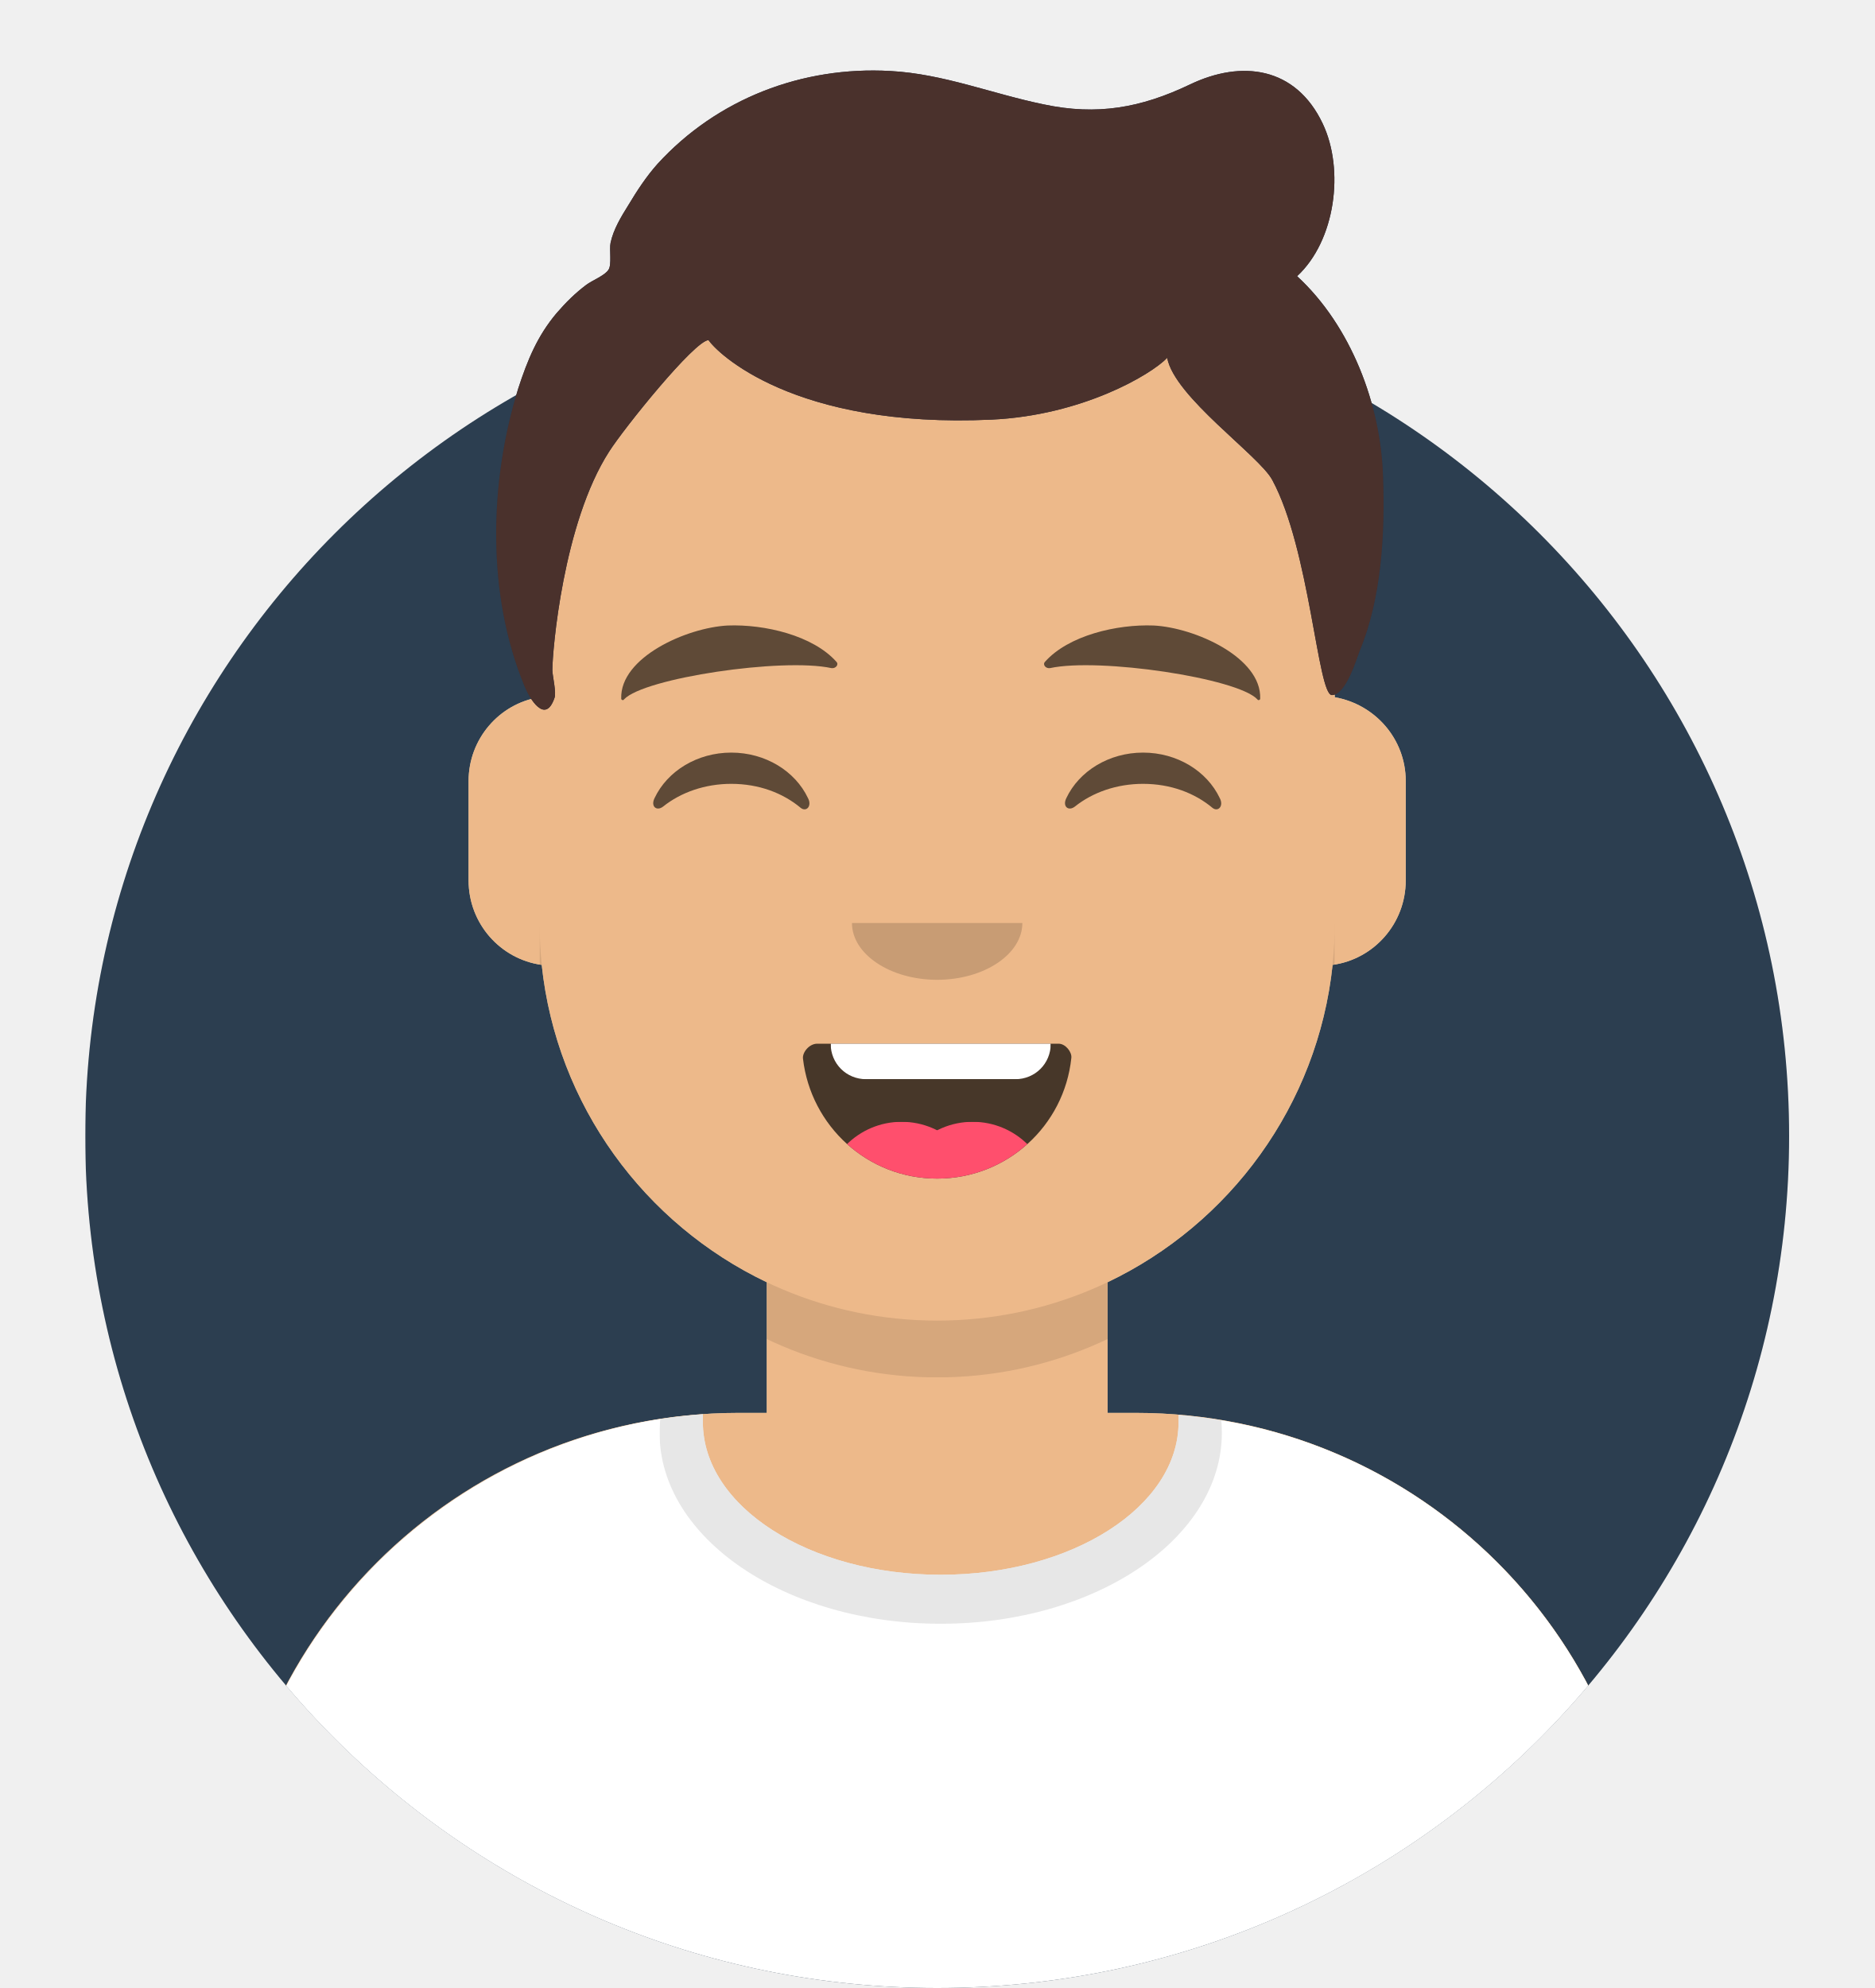
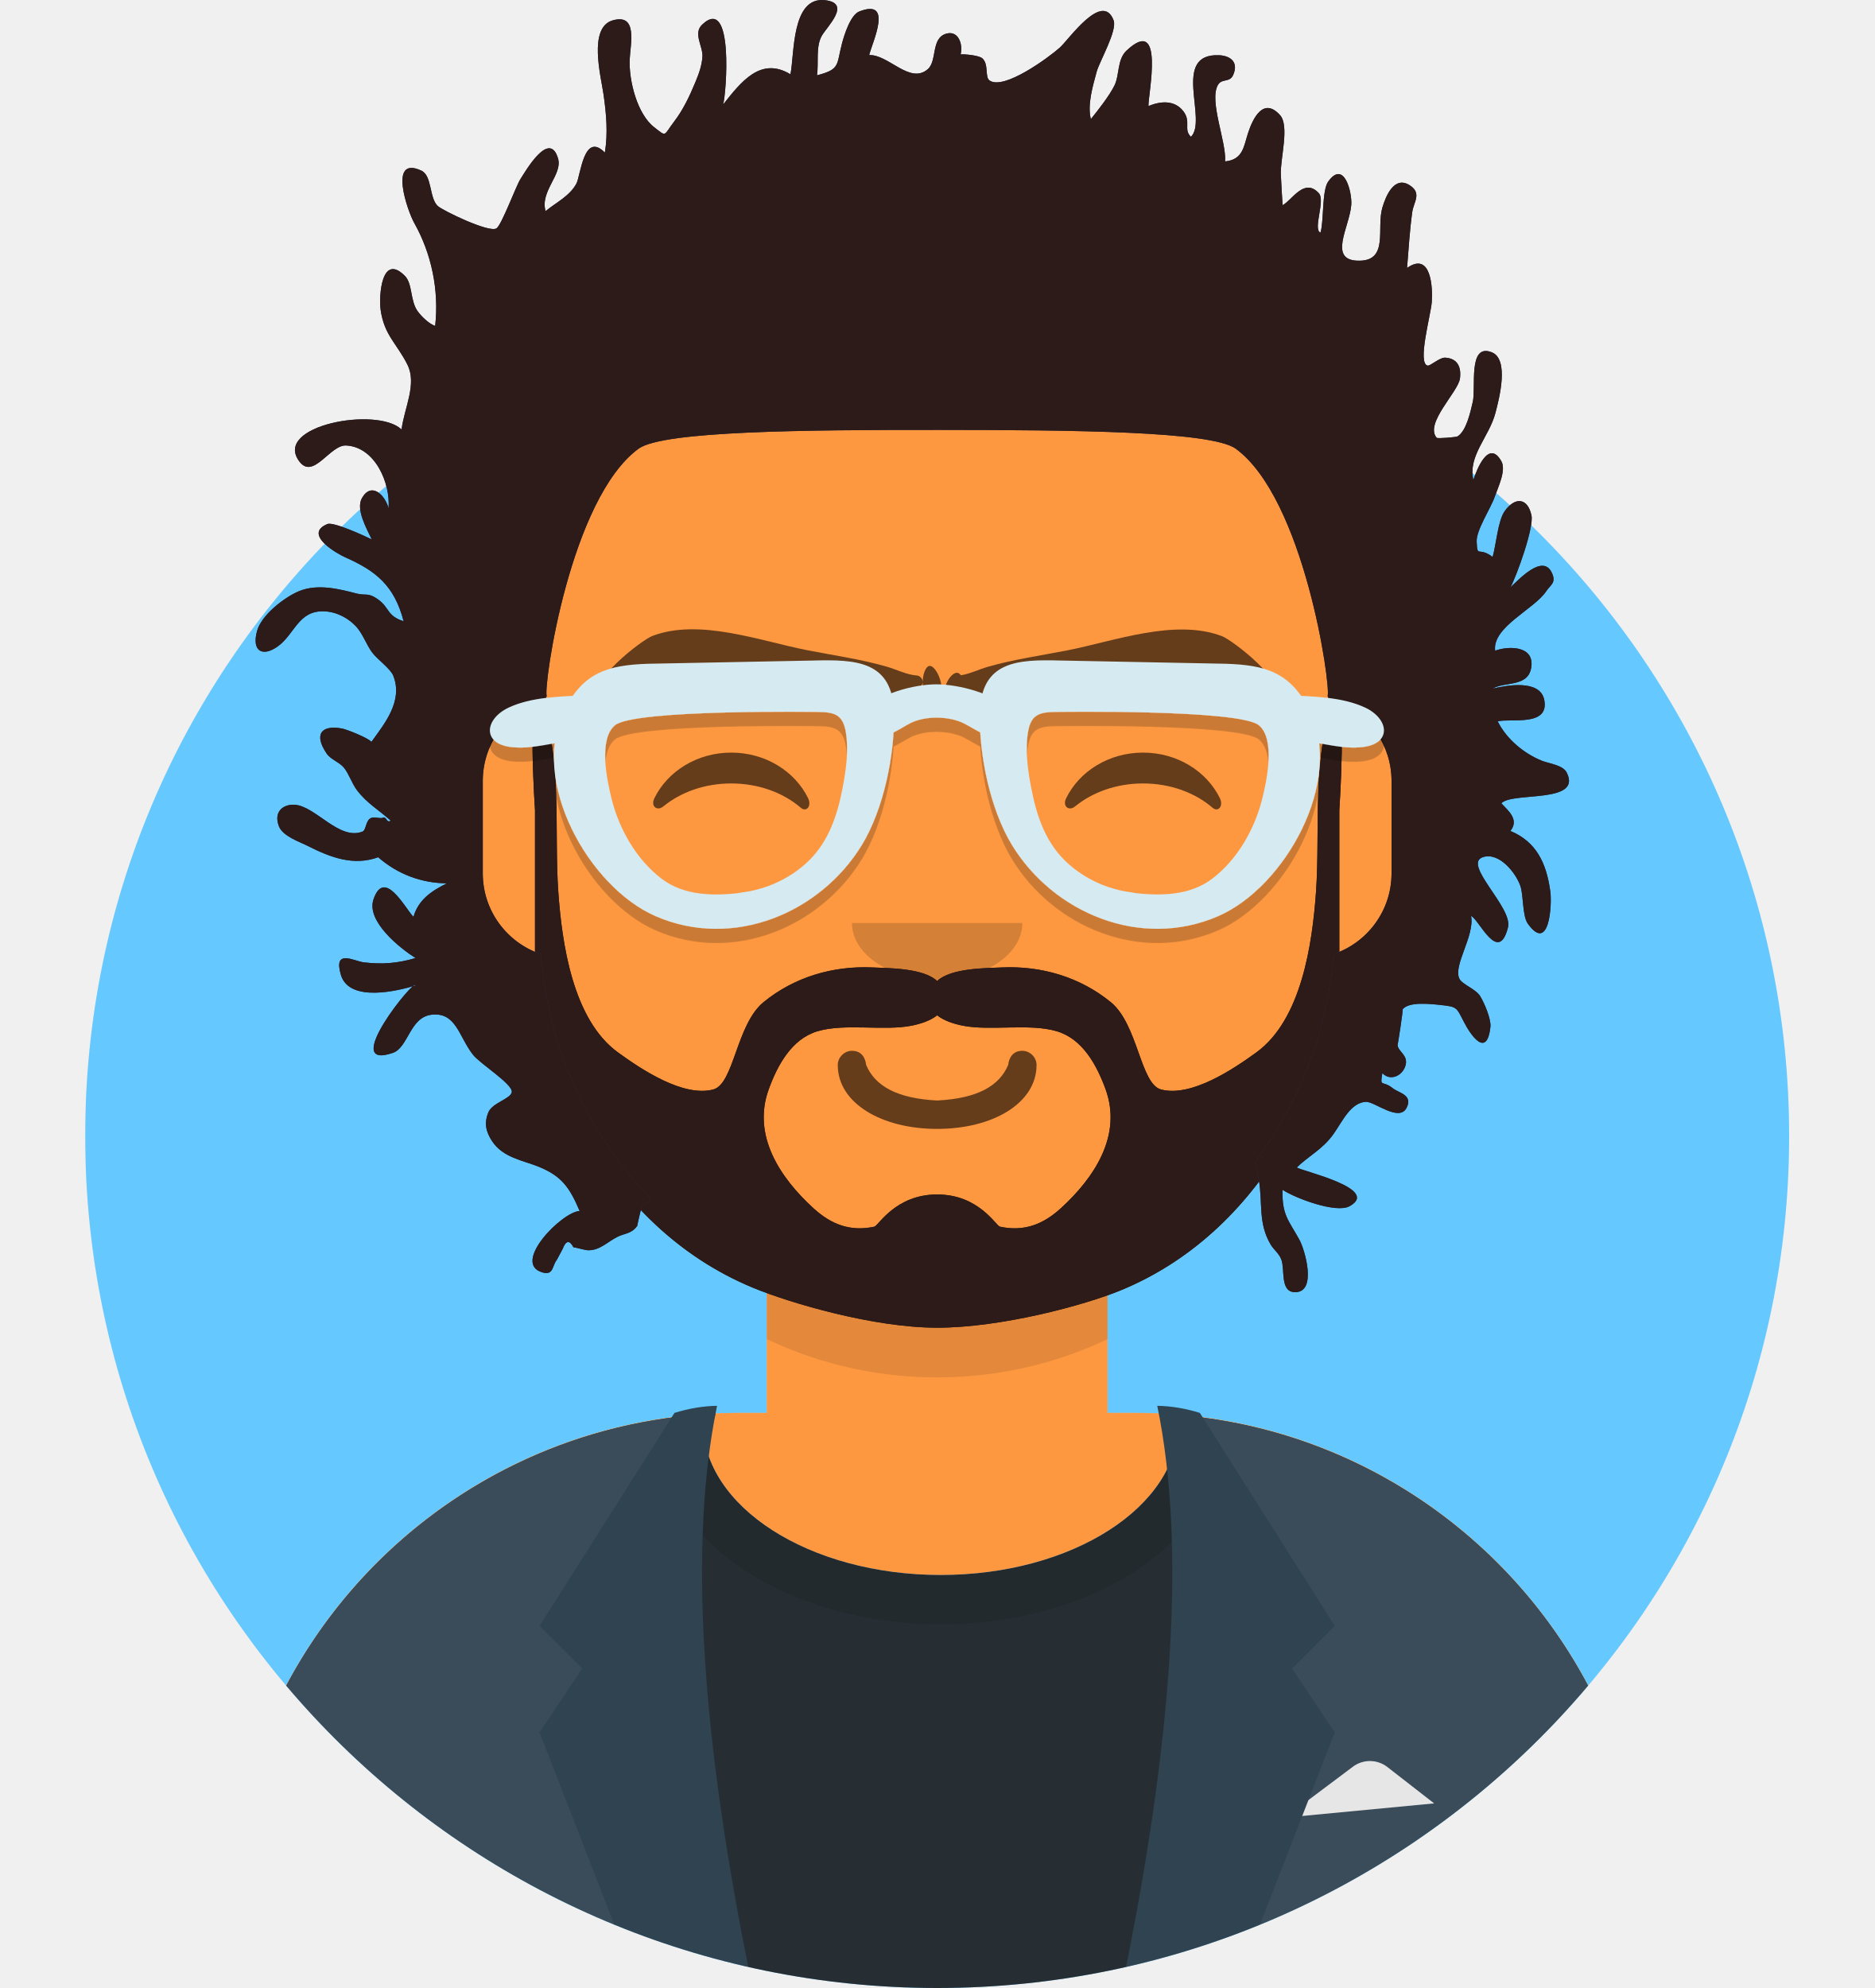
- <svg xmlns="http://www.w3.org/2000/svg" version="1.1" id="Layer_1" x="0px" y="0px" viewBox="0 0 264 280" style="enable-background:new 0 0 264 280;" xml:space="preserve">
-   <style type="text/css">
- 	.st0{fill-rule:evenodd;clip-rule:evenodd;fill:#E6E6E6;}
- 	.st1{filter:url(#Adobe_OpacityMaskFilter);}
- 	.st2{fill-rule:evenodd;clip-rule:evenodd;fill:#FFFFFF;}
- 	.st3{mask:url(#mask-2_1_);}
- 	.st4{fill-rule:evenodd;clip-rule:evenodd;fill:#2C3E50;}
- 	.st5{filter:url(#Adobe_OpacityMaskFilter_1_);}
- 	.st6{mask:url(#mask-4_1_);}
- 	.st7{fill-rule:evenodd;clip-rule:evenodd;fill:#D0C6AC;}
- 	.st8{filter:url(#Adobe_OpacityMaskFilter_2_);}
- 	.st9{mask:url(#mask-6_1_);}
- 	.st10{fill-rule:evenodd;clip-rule:evenodd;fill:#EDB98A;}
- 	.st11{filter:url(#Adobe_OpacityMaskFilter_3_);}
- 	.st12{mask:url(#mask-6_2_);fill-rule:evenodd;clip-rule:evenodd;fill-opacity:0.1;}
- 	.st13{filter:url(#Adobe_OpacityMaskFilter_4_);}
- 	.st14{mask:url(#react-mask-952_1_);}
- 	.st15{filter:url(#Adobe_OpacityMaskFilter_5_);}
- 	.st16{opacity:0.6;mask:url(#react-mask-952_2_);}
- 	.st17{fill-rule:evenodd;clip-rule:evenodd;fill-opacity:0.16;}
- 	.st18{fill-rule:evenodd;clip-rule:evenodd;fill-opacity:0.7;}
- 	.st19{filter:url(#Adobe_OpacityMaskFilter_6_);}
- 	.st20{mask:url(#react-mask-934_1_);fill-rule:evenodd;clip-rule:evenodd;fill:#FFFFFF;}
- 	.st21{filter:url(#Adobe_OpacityMaskFilter_7_);}
- 	.st22{mask:url(#react-mask-934_2_);}
- 	.st23{fill-rule:evenodd;clip-rule:evenodd;fill:#FF4F6D;}
- 	.st24{fill-rule:evenodd;clip-rule:evenodd;fill-opacity:0.6;}
- 	.st25{filter:url(#Adobe_OpacityMaskFilter_8_);}
- 	.st26{mask:url(#react-mask-925_1_);}
- 	.st27{fill-rule:evenodd;clip-rule:evenodd;fill:#28354B;}
- 	.st28{filter:url(#Adobe_OpacityMaskFilter_9_);}
- 	.st29{mask:url(#react-mask-924_1_);}
- 	.st30{fill-rule:evenodd;clip-rule:evenodd;fill:#4A312C;}
- </style>
-   <g>
-     <g transform="translate(-825, -1100)">
+ <svg xmlns="http://www.w3.org/2000/svg" xmlns:xlink="http://www.w3.org/1999/xlink" width="264px" height="280px" viewBox="0 0 264 280" version="1.1">
+   <defs>
+     <circle id="path-1" cx="120" cy="120" r="120" />
+     <path d="M12,160 C12,226.274 65.726,280 132,280 C198.274,280 252,226.274 252,160 L264,160 L264,-1.42108547e-14 L-3.19744231e-14,-1.42108547e-14 L-3.19744231e-14,160 L12,160 Z" id="path-3" />
+     <path d="M124,144.611 L124,163 L128,163 L128,163 C167.765,163 200,195.235 200,235 L200,244 L0,244 L0,235 C-4.86974701e-15,195.235 32.235,163 72,163 L72,163 L76,163 L76,144.611 C58.763,136.422 46.372,119.687 44.305,99.881 C38.48,99.058 34,94.052 34,88 L34,74 C34,68.054 38.325,63.118 44,62.166 L44,56 L44,56 C44,25.072 69.072,5.68137151e-15 100,0 L100,0 L100,0 C130.928,-5.68137151e-15 156,25.072 156,56 L156,62.166 C161.675,63.118 166,68.054 166,74 L166,88 C166,94.052 161.52,99.058 155.695,99.881 C153.628,119.687 141.237,136.422 124,144.611 Z" id="path-5" />
+   </defs>
+   <g id="Avataaar" stroke="none" stroke-width="1" fill="none" fill-rule="evenodd">
+     <g transform="translate(-825, -1100)" id="Avataaar/Circle">
      <g transform="translate(825, 1100)">
-         <g id="Circle" transform="translate(12, 40)">
-           <g id="Circle-Background">
-             <circle class="st0" cx="120" cy="120" r="120" />
-           </g>
-           <defs>
-             <filter id="Adobe_OpacityMaskFilter" filterUnits="userSpaceOnUse" x="0" y="0" width="240" height="240">
-               <feColorMatrix type="matrix" values="1 0 0 0 0  0 1 0 0 0  0 0 1 0 0  0 0 0 1 0" />
-             </filter>
-           </defs>
-           <mask maskUnits="userSpaceOnUse" x="0" y="0" width="240" height="240" id="mask-2_1_">
-             <g class="st1">
-               <circle id="path-1_1_" class="st2" cx="120" cy="120" r="120" />
-             </g>
+         <g id="Circle" stroke-width="1" fill-rule="evenodd" transform="translate(12, 40)">
+           <mask id="mask-2" fill="white">
+             <use xlink:href="#path-1" />
          </mask>
-           <g class="st3">
-             <rect class="st4" width="240" height="240" />
+           <use id="Circle-Background" fill="#E6E6E6" xlink:href="#path-1" />
+           <g id="Color/Palette/Blue-01" mask="url(#mask-2)" fill="#65C9FF">
+             <rect id="🖍Color" x="0" y="0" width="240" height="240" />
          </g>
        </g>
-         <g id="Mask">
- 			</g>
-         <defs>
-           <filter id="Adobe_OpacityMaskFilter_1_" filterUnits="userSpaceOnUse" x="-1" y="0" width="265" height="280">
-             <feColorMatrix type="matrix" values="1 0 0 0 0  0 1 0 0 0  0 0 1 0 0  0 0 0 1 0" />
-           </filter>
-         </defs>
-         <mask maskUnits="userSpaceOnUse" x="-1" y="0" width="265" height="280" id="mask-4_1_">
-           <g class="st5">
-             <path id="path-3_1_" class="st2" d="M12,160c0,66.3,53.7,120,120,120s120-53.7,120-120h12V0H0v160H12z" />
-           </g>
+         <mask id="mask-4" fill="white">
+           <use xlink:href="#path-3" />
        </mask>
-         <g id="Avataaar" class="st6">
+         <g id="Mask" />
+         <g id="Avataaar" stroke-width="1" fill-rule="evenodd" mask="url(#mask-4)">
          <g id="Body" transform="translate(32, 36)">
-             <g>
-               <path class="st7" d="M124,144.6V163h4l0,0c39.8,0,72,32.2,72,72v9H0v-9c0-39.8,32.2-72,72-72l0,0h4v-18.4        c-17.2-8.2-29.6-24.9-31.7-44.7C38.5,99.1,34,94.1,34,88V74c0-5.9,4.3-10.9,10-11.8V56l0,0c0-30.9,25.1-56,56-56l0,0l0,0        c30.9,0,56,25.1,56,56v6.2c5.7,1,10,5.9,10,11.8v14c0,6.1-4.5,11.1-10.3,11.9C153.6,119.7,141.2,136.4,124,144.6z" />
-             </g>
-             <defs>
-               <filter id="Adobe_OpacityMaskFilter_2_" filterUnits="userSpaceOnUse" x="-32" y="0" width="264" height="244">
-                 <feColorMatrix type="matrix" values="1 0 0 0 0  0 1 0 0 0  0 0 1 0 0  0 0 0 1 0" />
-               </filter>
-             </defs>
-             <mask maskUnits="userSpaceOnUse" x="-32" y="0" width="264" height="244" id="mask-6_1_">
-               <g class="st8">
-                 <path id="path-5_1_" class="st2" d="M124,144.6V163h4l0,0c39.8,0,72,32.2,72,72v9H0v-9c0-39.8,32.2-72,72-72l0,0h4v-18.4         c-17.2-8.2-29.6-24.9-31.7-44.7C38.5,99.1,34,94.1,34,88V74c0-5.9,4.3-10.9,10-11.8V56l0,0c0-30.9,25.1-56,56-56l0,0l0,0         c30.9,0,56,25.1,56,56v6.2c5.7,1,10,5.9,10,11.8v14c0,6.1-4.5,11.1-10.3,11.9C153.6,119.7,141.2,136.4,124,144.6z" />
-               </g>
+             <mask id="mask-6" fill="white">
+               <use xlink:href="#path-5" />
            </mask>
-             <g class="st9">
-               <g id="Color" transform="translate(-32, 0)">
-                 <rect class="st10" width="264" height="244" />
+             <use fill="#D0C6AC" xlink:href="#path-5" />
+             <g id="Skin/👶🏽-03-Brown" mask="url(#mask-6)" fill="#FD9841">
+               <g transform="translate(-32, 0)" id="Color">
+                 <rect x="0" y="0" width="264" height="244" />
              </g>
            </g>
+             <path d="M156,79 L156,102 C156,132.928 130.928,158 100,158 C69.072,158 44,132.928 44,102 L44,79 L44,94 C44,124.928 69.072,150 100,150 C130.928,150 156,124.928 156,94 L156,79 Z" id="Neck-Shadow" fill-opacity="0.1" fill="#000000" mask="url(#mask-6)" />
+           </g>
+           <g id="Clothing/Blazer-+-Shirt" transform="translate(0, 170)">
            <defs>
-               <filter id="Adobe_OpacityMaskFilter_3_" filterUnits="userSpaceOnUse" x="44" y="79" width="112" height="79">
-                 <feColorMatrix type="matrix" values="1 0 0 0 0  0 1 0 0 0  0 0 1 0 0  0 0 0 1 0" />
-               </filter>
+               <path d="M133.96,0.295 C170.936,3.325 200,34.294 200,72.052 L200,81 L0,81 L0,72.052 C1.22536245e-14,33.953 29.592,2.765 67.045,0.22 C67.015,0.593 67,0.969 67,1.348 C67,13.211 81.998,22.828 100.5,22.828 C119.002,22.828 134,13.211 134,1.348 C134,0.995 133.987,0.644 133.96,0.295 Z" id="react-path-109" />
            </defs>
-             <mask maskUnits="userSpaceOnUse" x="44" y="79" width="112" height="79" id="mask-6_2_">
-               <g class="st11">
-                 <path id="path-5_2_" class="st2" d="M124,144.6V163h4l0,0c39.8,0,72,32.2,72,72v9H0v-9c0-39.8,32.2-72,72-72l0,0h4v-18.4         c-17.2-8.2-29.6-24.9-31.7-44.7C38.5,99.1,34,94.1,34,88V74c0-5.9,4.3-10.9,10-11.8V56l0,0c0-30.9,25.1-56,56-56l0,0l0,0         c30.9,0,56,25.1,56,56v6.2c5.7,1,10,5.9,10,11.8v14c0,6.1-4.5,11.1-10.3,11.9C153.6,119.7,141.2,136.4,124,144.6z" />
+             <g id="Shirt" transform="translate(32, 29)">
+               <mask id="react-mask-110" fill="white">
+                 <use xlink:href="#react-path-109" />
+               </mask>
+               <use id="Clothes" fill="#E6E6E6" xlink:href="#react-path-109" />
+               <g id="Color/Palette/Black" mask="url(#react-mask-110)" fill="#262E33">
+                 <g transform="translate(-32, -29)" id="🖍Color">
+                   <rect x="0" y="0" width="264" height="110" />
+                 </g>
              </g>
-             </mask>
-             <path id="Neck-Shadow" class="st12" d="M156,79v23c0,30.9-25.1,56-56,56s-56-25.1-56-56V79v15c0,30.9,25.1,56,56,56       s56-25.1,56-56V79z" />
-           </g>
-           <g transform="translate(0, 170)">
-             <g id="Clothes">
-               <path class="st0" d="M166,29.3c37,3,66,34,66,71.8v8.9H32v-8.9C32,63,61.6,31.8,99,29.2c0,0.4,0,0.7,0,1.1        c0,11.9,15,21.5,33.5,21.5S166,42.2,166,30.3C166,30,166,29.6,166,29.3z" />
-             </g>
-             <defs>
-               <filter id="Adobe_OpacityMaskFilter_4_" filterUnits="userSpaceOnUse" x="0" y="0" width="264" height="110">
-                 <feColorMatrix type="matrix" values="1 0 0 0 0  0 1 0 0 0  0 0 1 0 0  0 0 0 1 0" />
-               </filter>
-             </defs>
-             <mask maskUnits="userSpaceOnUse" x="0" y="0" width="264" height="110" id="react-mask-952_1_">
-               <g class="st13">
-                 <path id="react-path-951_1_" class="st2" d="M166,29.3c37,3,66,34,66,71.8v8.9H32v-8.9C32,63,61.6,31.8,99,29.2         c0,0.4,0,0.7,0,1.1c0,11.9,15,21.5,33.5,21.5S166,42.2,166,30.3C166,30,166,29.6,166,29.3z" />
-               </g>
-             </mask>
-             <g class="st14">
-               <rect class="st2" width="264" height="110" />
-             </g>
-             <defs>
-               <filter id="Adobe_OpacityMaskFilter_5_" filterUnits="userSpaceOnUse" x="92.9" y="4.9" width="79.3" height="53.8">
-                 <feColorMatrix type="matrix" values="1 0 0 0 0  0 1 0 0 0  0 0 1 0 0  0 0 0 1 0" />
-               </filter>
-             </defs>
-             <mask maskUnits="userSpaceOnUse" x="92.9" y="4.9" width="79.3" height="53.8" id="react-mask-952_2_">
-               <g class="st15">
-                 <path id="react-path-951_2_" class="st2" d="M166,29.3c37,3,66,34,66,71.8v8.9H32v-8.9C32,63,61.6,31.8,99,29.2         c0,0.4,0,0.7,0,1.1c0,11.9,15,21.5,33.5,21.5S166,42.2,166,30.3C166,30,166,29.6,166,29.3z" />
-               </g>
-             </mask>
-             <g id="Shadowy" class="st16">
-               <g transform="translate(92, 4)">
-                 <ellipse class="st17" cx="40.5" cy="27.8" rx="39.6" ry="26.9" />
-               </g>
-             </g>
-           </g>
-           <g id="Face" transform="translate(76, 82)">
-             <g transform="translate(2, 52)">
-               <g id="Mouth">
-                 <path class="st18" d="M35.1,15.1C36.2,24.6,44.2,32,54,32c9.8,0,17.9-7.4,18.9-17c0.1-0.8-0.8-2-1.8-2c-14.9,0-26.3,0-34,0         C36,13,35,14.2,35.1,15.1z" />
-               </g>
-               <defs>
-                 <filter id="Adobe_OpacityMaskFilter_6_" filterUnits="userSpaceOnUse" x="39" y="2" width="31" height="16">
-                   <feColorMatrix type="matrix" values="1 0 0 0 0  0 1 0 0 0  0 0 1 0 0  0 0 0 1 0" />
-                 </filter>
-               </defs>
-               <mask maskUnits="userSpaceOnUse" x="39" y="2" width="31" height="16" id="react-mask-934_1_">
-                 <g class="st19">
-                   <path id="react-path-933_1_" class="st2" d="M35.1,15.1C36.2,24.6,44.2,32,54,32c9.8,0,17.9-7.4,18.9-17          c0.1-0.8-0.8-2-1.8-2c-14.9,0-26.3,0-34,0C36,13,35,14.2,35.1,15.1z" />
-                 </g>
-               </mask>
-               <path id="Teeth" class="st20" d="M44,2h21c2.8,0,5,2.2,5,5v6c0,2.8-2.2,5-5,5H44c-2.8,0-5-2.2-5-5V7C39,4.2,41.2,2,44,2z" />
-               <defs>
-                 <filter id="Adobe_OpacityMaskFilter_7_" filterUnits="userSpaceOnUse" x="38" y="24" width="32" height="22">
-                   <feColorMatrix type="matrix" values="1 0 0 0 0  0 1 0 0 0  0 0 1 0 0  0 0 0 1 0" />
-                 </filter>
-               </defs>
-               <mask maskUnits="userSpaceOnUse" x="38" y="24" width="32" height="22" id="react-mask-934_2_">
-                 <g class="st21">
-                   <path id="react-path-933_2_" class="st2" d="M35.1,15.1C36.2,24.6,44.2,32,54,32c9.8,0,17.9-7.4,18.9-17          c0.1-0.8-0.8-2-1.8-2c-14.9,0-26.3,0-34,0C36,13,35,14.2,35.1,15.1z" />
-                 </g>
-               </mask>
-               <g id="Tongue" class="st22">
-                 <g transform="translate(38, 24)">
-                   <circle class="st23" cx="11" cy="11" r="11" />
-                   <circle class="st23" cx="21" cy="11" r="11" />
+               <g id="Shadowy" opacity="0.6" mask="url(#react-mask-110)" fill-opacity="0.16" fill="#000000">
+                 <g transform="translate(60, -25)" id="Hola-👋🏼">
+                   <ellipse cx="40.5" cy="27.848" rx="39.635" ry="26.914" />
                </g>
              </g>
            </g>
-             <g transform="translate(28, 40)">
-               <path id="Nose" class="st17" d="M16,8c0,4.4,5.4,8,12,8l0,0c6.6,0,12-3.6,12-8" />
-             </g>
-             <g transform="translate(0, 8)">
-               <path id="Squint" class="st24" d="M16.2,22.4C18,18.6,22.2,16,27,16c4.8,0,9,2.6,10.8,6.4c0.6,1.1-0.2,2-1,1.4        c-2.5-2.1-5.9-3.4-9.8-3.4c-3.7,0-7.1,1.2-9.6,3.2C16.5,24.3,15.6,23.6,16.2,22.4z" />
-               <path class="st24" d="M74.2,22.4C76,18.6,80.2,16,85,16c4.8,0,9,2.6,10.8,6.4c0.6,1.1-0.2,2-1,1.4c-2.5-2.1-5.9-3.4-9.8-3.4        c-3.7,0-7.1,1.2-9.6,3.2C74.5,24.3,73.6,23.6,74.2,22.4z" />
-             </g>
-             <g>
-               <path id="Eyebrow" class="st24" d="M26.5,6.1c-5.8,0.3-15.2,4.5-15,10.3c0,0.2,0.3,0.3,0.4,0.1c2.8-3,22.3-5.9,29.2-4.4        c0.6,0.1,1.1-0.5,0.7-0.9C38.5,7.5,31.7,5.9,26.5,6.1" />
-               <path class="st24" d="M86.5,6.1c5.8,0.3,15.2,4.5,15,10.3c0,0.2-0.3,0.3-0.4,0.1c-2.8-3-22.3-5.9-29.2-4.4        c-0.6,0.1-1.1-0.5-0.7-0.9C74.5,7.5,81.3,5.9,86.5,6.1" />
+             <g id="Blazer" transform="translate(32, 28)">
+               <path d="M68.785,1.122 C30.512,2.804 -1.89486556e-14,34.365 -1.42108547e-14,73.052 L0,73.052 L0,82 L69.362,82 C65.961,69.92 64,55.709 64,40.5 C64,26.173 65.74,12.731 68.785,1.122 Z M131.638,82 L200,82 L200,73.052 C200,34.707 170.025,3.363 132.229,1.174 C135.265,12.771 137,26.194 137,40.5 C137,55.709 135.039,69.92 131.638,82 Z" id="Saco" fill="#3A4C5A" />
+               <path d="M149,58 L158.556,50.833 L158.556,50.833 C159.999,49.751 161.988,49.768 163.412,50.876 L170,56 L149,58 Z" id="Pocket-hanky" fill="#E6E6E6" />
+               <path d="M69,1.13686838e-13 C65,19.333 66.667,46.667 74,82 L58,82 L44,46 L50,37 L44,31 L63,1 C65.028,0.369 67.028,0.036 69,1.13686838e-13 Z" id="Wing" fill="#2F4351" />
+               <path d="M151,1.13686838e-13 C147,19.333 148.667,46.667 156,82 L140,82 L126,46 L132,37 L126,31 L145,1 C147.028,0.369 149.028,0.036 151,1.13686838e-13 Z" id="Wing" fill="#2F4351" transform="translate(141, 41) scale(-1, 1) translate(-141, -41) " />
            </g>
          </g>
-           <g id="Top">
+           <g id="Face" transform="translate(76, 82)" fill="#000000">
+             <g id="Mouth/Twinkle" transform="translate(2, 52)" fill-opacity="0.6" fill-rule="nonzero" fill="#000000">
+               <path d="M40,16 C40,21.372 46.158,25 54,25 C61.842,25 68,21.372 68,16 C68,14.895 67.05,14 66,14 C64.707,14 64.13,14.905 64,16 C62.758,18.938 59.683,20.716 54,21 C48.317,20.716 45.242,18.938 44,16 C43.87,14.905 43.293,14 42,14 C40.95,14 40,14.895 40,16 Z" id="Mouth" />
+             </g>
+             <g id="Nose/Default" transform="translate(28, 40)" fill-opacity="0.16">
+               <path d="M16,8 C16,12.418 21.373,16 28,16 L28,16 C34.627,16 40,12.418 40,8" id="Nose" />
+             </g>
+             <g id="Eyes/Happy-😁" transform="translate(0, 8)" fill-opacity="0.6">
+               <path d="M16.16,22.447 C18.007,18.649 22.164,16 26.998,16 C31.814,16 35.959,18.63 37.815,22.407 C38.367,23.529 37.582,24.447 36.791,23.767 C34.34,21.66 30.859,20.344 26.998,20.344 C23.257,20.344 19.874,21.579 17.438,23.572 C16.547,24.3 15.62,23.558 16.16,22.447 Z" id="Squint" />
+               <path d="M74.16,22.447 C76.007,18.649 80.164,16 84.998,16 C89.814,16 93.959,18.63 95.815,22.407 C96.367,23.529 95.582,24.447 94.791,23.767 C92.34,21.66 88.859,20.344 84.998,20.344 C81.257,20.344 77.874,21.579 75.438,23.572 C74.547,24.3 73.62,23.558 74.16,22.447 Z" id="Squint" />
+             </g>
+             <g id="Eyebrow/Natural/Unibrow-Natural" fill-opacity="0.6">
+               <path d="M57.001,12 C57,11.996 57,11.996 57.001,12 M59.46,14.892 C61.312,16.059 64.113,16.789 65.703,17.051 C71.949,18.077 78.015,15.946 84.172,15.015 C89.636,14.19 95.856,13.497 100.86,16.508 C100.988,16.584 101.998,17.215 102.525,17.751 C102.91,18.144 103.563,18.062 103.823,17.572 C105.242,14.894 97.724,8.76 96.281,8.15 C89.747,5.392 81.09,8.324 74.428,9.389 C70.689,9.987 66.928,10.38 63.241,11.291 C61.919,11.617 60.628,12.207 59.338,12.372 C59.185,12.143 58.989,12 58.763,12 C57.592,12 55.845,15.457 58.075,15.655 C58.773,15.716 59.216,15.382 59.46,14.892 Z" id="Kahlo" transform="translate(80.5, 12.5) rotate(-2) translate(-80.5, -12.5) " />
+               <path d="M54.999,12 C55,11.996 55,11.996 54.999,12 M15.719,8.15 C22.253,5.392 30.91,8.324 37.572,9.389 C41.311,9.987 45.072,10.38 48.759,11.291 C50.242,11.657 51.685,12.354 53.131,12.413 C53.833,12.441 54.267,13.276 53.815,13.824 C52.332,15.618 48.327,16.717 46.297,17.051 C40.051,18.077 33.985,15.946 27.828,15.015 C22.364,14.19 16.144,13.497 11.14,16.508 C11.012,16.584 10.002,17.215 9.475,17.751 C9.09,18.144 8.437,18.062 8.177,17.572 C6.758,14.894 14.276,8.76 15.719,8.15 Z M54.934,11 C56.105,11 57.852,15.402 55.622,15.653 C53.392,15.904 53.763,11 54.934,11 Z" id="Frida" transform="translate(32.34868, 12.5) rotate(2) translate(-32.34868, -12.5) " />
+             </g>
+           </g>
+           <g id="Top" stroke-width="1" fill-rule="evenodd">
            <defs>
-               <filter id="Adobe_OpacityMaskFilter_8_" filterUnits="userSpaceOnUse" x="-1" y="0" width="264" height="280">
-                 <feColorMatrix type="matrix" values="1 0 0 0 0  0 1 0 0 0  0 0 1 0 0  0 0 0 1 0" />
-               </filter>
+               <rect id="react-path-67" x="0" y="0" width="264" height="280" />
+               <path d="M65.18,77.737 C67.363,76.105 80.407,75.479 82.758,74.089 C83.492,73.655 84.061,73.216 84.5,72.78 C84.939,73.216 85.509,73.655 86.242,74.089 C88.593,75.479 101.637,76.105 103.82,77.737 C106.03,79.391 107.644,83.185 107.467,86.151 C107.255,89.71 103.361,98.203 93.672,99.181 C91.558,96.828 88.237,95.31 84.5,95.31 C80.763,95.31 77.442,96.828 75.328,99.181 C65.639,98.203 61.745,89.71 61.533,86.151 C61.357,83.185 62.97,79.391 65.18,77.737 M103.142,94.906 C103.143,94.906 103.145,94.905 103.146,94.905 C103.144,94.905 103.143,94.906 103.142,94.906 M65.845,94.901 C65.849,94.903 65.857,94.906 65.862,94.908 C65.857,94.906 65.851,94.903 65.845,94.901 M144.863,55.985 C144.474,50.03 143.278,44.152 142.234,38.286 C141.953,36.707 140.424,26 139.735,26 C139.502,35.109 138.702,44.08 137.67,53.139 C137.361,55.848 137.038,58.556 136.825,61.274 C136.654,63.47 136.96,66.122 136.428,68.246 C135.749,70.952 132.348,73.478 129.703,74.411 C123.103,76.737 117.598,67.108 111.961,64.291 C104.643,60.635 92.064,59.764 84.582,64.53 C76.936,59.764 64.357,60.635 57.039,64.291 C51.402,67.108 45.897,76.737 39.297,74.411 C36.652,73.478 33.25,70.952 32.572,68.246 C32.04,66.122 32.346,63.47 32.175,61.274 C31.962,58.556 31.639,55.848 31.33,53.139 C30.298,44.08 29.497,35.109 29.265,26 C28.576,26 27.047,36.707 26.766,38.286 C25.722,44.152 24.526,50.03 24.138,55.985 C23.739,62.105 24.215,68.167 25.47,74.163 C26.069,77.028 26.769,79.876 27.519,82.704 C28.353,85.847 27.199,91.966 27.572,95.192 C28.279,101.296 31.154,113.2 34.383,118.451 C35.944,120.989 37.773,122.574 39.816,124.619 C41.783,126.588 42.604,129.64 44.726,131.737 C48.682,135.645 54.446,137.971 60.366,138.543 C65.677,143.05 74.506,146 84.5,146 C94.495,146 103.323,143.05 108.635,138.543 C114.554,137.971 120.318,135.645 124.274,131.737 C126.396,129.64 127.217,126.588 129.184,124.619 C131.226,122.574 133.056,120.989 134.617,118.451 C137.846,113.2 140.721,101.296 141.428,95.192 C141.801,91.966 140.647,85.847 141.481,82.704 C142.232,79.876 142.931,77.028 143.531,74.163 C144.785,68.167 145.261,62.105 144.863,55.985 Z" id="react-path-68" />
+               <path d="M153.503,98.874 C157.899,100.655 161,104.965 161,110 L161,123 C161,128.288 157.58,132.776 152.832,134.375 C151.986,145.322 147.993,155.386 141.756,163.664 C141.965,164.472 142.166,165.29 142.312,166.168 C142.863,169.495 142.192,172.261 143.957,175.261 C144.414,176.041 145.14,176.508 145.479,177.405 C146.012,178.82 145.247,181.999 147.428,182 C150.535,182 148.803,176.034 148.025,174.616 C146.5,171.844 145.563,171.165 145.642,167.572 C147.387,168.732 153.172,170.948 155.09,169.888 C159.522,167.44 148.428,164.952 147.652,164.435 C149.356,162.769 151.308,161.885 152.849,159.689 C154.109,157.896 155.255,155.292 157.398,155.188 C158.585,155.13 162.056,158.072 163.108,156.054 C164.073,154.203 161.994,153.932 161.181,153.277 C159.679,152.067 159.34,153.271 159.707,151.143 C160.792,152.308 162.496,151.572 162.951,150.128 C163.441,148.569 161.824,148.104 161.854,147.114 C161.842,147.501 162.688,141.999 162.554,142.176 C163.414,141.041 166.462,141.392 167.967,141.556 C170.263,141.804 170.131,141.873 171.222,143.992 C172.104,145.707 174.42,149.17 174.929,144.633 C175.05,143.548 174.06,141.229 173.479,140.295 C172.852,139.288 170.962,138.652 170.567,137.868 C169.623,135.998 172.732,131.834 172.206,129.014 C173.299,129.432 176.063,135.941 177.404,130.613 C178.111,127.813 170.899,121.668 173.89,120.719 C176.179,119.993 178.502,122.944 179.14,124.763 C179.613,126.111 179.4,129.001 180.208,130.116 C183.244,134.319 183.618,127.375 183.365,125.544 C182.806,121.518 181.381,118.556 177.742,117.034 C179.037,115.427 177.397,114.147 176.467,113.141 C177.995,111.484 187.904,113.245 185.675,108.814 C185.137,107.742 183.194,107.552 182.208,107.159 C179.717,106.167 177.223,104.148 175.951,101.597 C177.792,101.137 183.23,102.395 182.516,98.601 C181.953,95.619 177.113,96.534 175.238,96.992 C176.93,95.975 180.211,96.817 180.672,94.05 C181.203,90.867 177.384,90.974 175.591,91.648 C175.17,88.29 181.123,85.818 182.805,83.248 C183.373,82.381 184.276,82.084 183.551,80.615 C182.245,77.972 178.871,81.701 177.759,82.705 C178.635,81.077 181.08,74.302 180.709,72.583 C180.163,70.057 178.356,69.968 176.92,72.015 C175.989,73.345 175.73,76.718 175.238,78.442 C173.2,76.905 173.096,78.688 172.991,76.251 C172.923,74.671 174.993,71.55 175.523,70.003 C175.979,68.674 177.191,66.243 176.466,64.957 C174.69,61.814 172.993,66.129 172.526,67.609 C171.737,64.198 174.74,61.552 175.629,58.178 C176.17,56.13 177.605,50.6 175.118,49.617 C171.725,48.276 172.919,54.573 172.441,56.616 C172.076,58.176 171.519,60.694 170.302,61.462 C170.126,61.573 167.481,61.805 167.354,61.655 C165.62,59.634 170.392,55.208 170.638,53.304 C170.861,51.573 170.198,50.479 168.577,50.375 C167.768,50.324 166.456,51.575 166.082,51.494 C164.603,51.172 166.529,44.405 166.669,42.527 C166.819,40.524 166.575,35.355 163.186,37.742 C163.413,35.045 163.55,32.506 163.92,29.851 C164.115,28.452 165.318,27.206 163.546,26.084 C161.39,24.719 160.195,27.576 159.704,29.252 C158.858,32.137 160.605,36.627 156.546,36.718 C151.881,36.824 155.102,31.988 155.331,28.85 C155.459,27.109 154.319,22.429 152.069,25.587 C151.173,26.846 151.482,31.281 150.985,32.77 C149.879,32.277 151.718,28.255 150.756,27.206 C148.695,24.959 146.967,28.232 145.656,28.898 C145.57,27.453 145.469,26.007 145.408,24.56 C145.315,22.36 146.663,17.731 145.294,16.213 C142.958,13.624 141.472,16.644 140.789,18.736 C140.176,20.62 140.092,22.48 137.556,22.736 C137.764,20.019 135.298,14.3 136.521,12.009 C137.074,10.974 138.2,11.708 138.7,10.55 C139.521,8.647 138.176,7.839 136.714,7.778 C129.922,7.492 135.152,16.912 132.745,19.269 C131.646,18.229 132.817,17.156 131.68,15.673 C130.457,14.078 128.507,14.213 126.762,14.935 C126.706,13.322 129.126,2.015 123.682,7.118 C122.33,8.389 122.708,10.511 121.989,12.004 C121.293,13.449 119.6,15.602 118.648,16.775 C118.138,14.708 118.92,12.145 119.467,10.109 C119.848,8.694 122.399,4.304 121.855,2.865 C120.275,-1.302 115.532,5.584 114.283,6.697 C112.701,8.106 106.403,12.742 104.382,11.337 C103.681,10.85 104.312,9.046 103.355,8.209 C102.885,7.8 100.878,7.608 100.305,7.661 C100.663,6.167 99.959,4.234 98.25,4.751 C96.101,5.401 97.031,8.589 95.669,9.753 C93.14,11.917 90.135,7.641 87.425,7.761 C87.839,6.006 90.91,-0.301 86.026,1.617 C84.78,2.106 83.896,4.968 83.585,6.158 C82.794,9.193 83.364,9.75 80.077,10.607 C80.334,8.846 79.877,6.659 80.726,5.086 C81.422,3.797 85.031,0.441 81.188,0.023 C76.448,-0.493 76.914,7.695 76.333,10.463 C72.127,7.914 69.359,11.561 66.853,14.715 C67.3,13.296 68.406,-0.842 63.888,3.478 C62.596,4.715 64.026,6.544 63.939,7.956 C63.86,9.236 63.439,10.378 62.943,11.574 C62.147,13.495 61.222,15.461 59.969,17.098 C58.396,19.157 58.954,19.319 57.148,17.921 C54.724,16.048 53.572,11.297 53.692,8.396 C53.782,6.235 54.888,1.848 51.308,2.865 C47.801,3.861 49.659,10.839 50.012,13.318 C50.393,16.005 50.647,18.754 50.195,21.491 C47.211,18.441 46.776,24.793 46.178,25.876 C45.199,27.653 43.31,28.523 41.843,29.736 C41.043,26.942 44.248,24.579 43.612,22.356 C42.419,18.191 39.042,24.072 38.3,25.226 C37.681,26.189 35.665,31.668 34.935,32.159 C33.912,32.848 27.33,29.632 26.664,29.019 C25.442,27.894 25.887,24.747 24.349,24.03 C19.629,21.832 22.417,29.764 23.344,31.404 C25.763,35.688 26.86,40.86 26.293,45.908 C25.435,45.606 24.378,44.596 23.825,43.831 C22.749,42.341 23.14,39.966 22.017,38.844 C18.729,35.564 18.344,41.722 18.611,43.635 C19.112,47.223 20.902,48.386 22.389,51.369 C23.757,54.12 21.944,57.438 21.561,60.494 C18.132,57.194 3.366,59.951 7.165,64.996 C9.143,67.629 11.483,62.619 13.763,62.745 C17.846,62.971 19.998,68.041 19.73,71.592 C19.233,69.694 17.308,67.831 15.984,70.148 C15.087,71.721 16.619,74.409 17.358,75.971 C16.452,75.527 11.986,73.45 11.112,73.81 C7.673,75.224 12.413,77.961 13.649,78.508 C17.873,80.376 20.536,82.428 21.85,87.5 C19.482,86.743 19.894,85.622 18.297,84.457 C16.831,83.387 16.557,83.939 15.207,83.589 C12.845,82.978 9.766,82.162 7.097,83.271 C5.127,84.09 1.81,86.581 1.191,88.921 C0.434,91.795 2.035,92.527 4.095,91.064 C6.546,89.325 6.992,85.959 10.678,86.103 C12.447,86.172 14.199,87.099 15.318,88.429 C16.153,89.422 16.641,90.859 17.438,91.924 C18.141,92.864 20.002,94.183 20.395,95.178 C21.813,98.773 19.119,101.973 17.312,104.492 C16.893,103.938 13.835,102.734 13.202,102.614 C10.262,102.053 9.165,103.412 11.003,106.126 C11.582,106.982 12.801,107.342 13.439,108.12 C14.15,108.989 14.551,110.32 15.257,111.264 C16.65,113.127 18.372,114.086 20.035,115.586 C19.422,115.995 19.489,114.962 18.933,115.176 C18.529,115.332 17.826,115.021 17.316,115.19 C16.488,115.465 16.598,116.907 16.068,117.119 C12.769,118.433 9.441,113.504 6.482,113.344 C4.868,113.256 3.507,114.338 4.282,116.366 C4.82,117.778 7.152,118.544 8.318,119.133 C11.564,120.777 14.796,122.001 18.266,120.74 C21.063,123.178 24.425,124.381 27.94,124.415 C25.929,125.413 23.94,126.65 23.238,129.136 C22.049,127.906 19.13,122.184 17.605,126.674 C16.56,129.761 21.328,133.545 23.525,134.936 C20.97,135.691 18.848,135.843 16.248,135.543 C14.891,135.387 11.911,133.569 13.01,137.291 C14.192,141.307 21.251,139.502 23.49,138.807 C23.573,137.609 12.72,150.915 20.332,148.296 C22.508,147.548 22.717,143.295 25.75,142.923 C29.253,142.493 29.605,146 31.632,148.569 C32.642,149.851 37.301,152.734 37.081,153.834 C36.89,154.786 34.332,155.33 33.788,156.662 C33.155,158.211 33.441,159.408 34.32,160.74 C35.858,163.073 38.68,163.431 40.912,164.344 C44.076,165.639 45.223,167.211 46.641,170.561 C44.14,170.681 37.022,177.921 41.384,179.209 C43.009,179.689 42.756,178.243 43.433,177.444 C43.706,176.928 43.98,176.414 44.254,175.899 C44.712,174.701 45.219,174.628 45.773,175.678 C45.897,175.648 47.384,176.067 47.721,176.088 C49.429,176.193 50.571,174.896 51.987,174.195 C53.01,173.689 54.011,173.777 54.782,172.609 C54.693,172.744 55.336,170.098 55.347,170.073 C55.623,169.436 56.332,169.526 56.657,168.839 C47.908,159.754 42.2,147.72 41.168,134.375 C36.42,132.776 33,128.288 33,123 L33,110 C33,104.965 36.101,100.655 40.497,98.874 C41.028,99.248 41.767,98.875 42,98.032 C41.537,96.526 45.296,70.178 55,63.156 C58.618,60.718 78.008,60.537 97.313,60.55 C116.409,60.564 135.421,60.745 139,63.156 C148.704,70.178 152.463,96.526 152,98.032 C152.233,98.875 152.972,99.248 153.503,98.874 Z" id="react-path-69" />
            </defs>
-             <mask maskUnits="userSpaceOnUse" x="-1" y="0" width="264" height="280" id="react-mask-925_1_">
-               <g class="st25">
-                 <rect id="react-path-927_1_" class="st2" width="264" height="280" />
-               </g>
+             <mask id="react-mask-66" fill="white">
+               <use xlink:href="#react-path-67" />
            </mask>
-             <g class="st26">
+             <g id="Mask" />
+             <g id="Top/Short-Hair/Dreads-02" mask="url(#react-mask-66)">
              <g transform="translate(-1, 0)">
-                 <g id="Short-Hair">
-                   <path class="st27" d="M183.7,38.9c5.4-5,6.7-15,3.6-21.5c-3.8-8-11.4-9-18.7-5.5c-6.9,3.3-13.1,4.4-20.6,2.8          c-7.3-1.5-14.1-4.3-21.6-4.7C114,9.3,102,13.9,93.6,23.1c-1.6,1.8-2.9,3.8-4.1,5.8c-1,1.6-2.1,3.4-2.5,5.3          c-0.2,0.9,0.2,3.1-0.3,3.8c-0.5,0.8-2.3,1.5-3.1,2.1c-1.6,1.2-2.9,2.5-4.2,4c-2.7,3.2-4.1,6.6-5.4,10.6          c-4.1,13.2-4.5,29,0.9,42c0.7,1.7,2.9,5.4,4.2,1.6c0.3-0.7-0.3-3.2-0.3-3.9c0-2.7,1.5-20.7,8-30.8c2.1-3.3,12-15.6,14-15.7          c1.1,1.7,11.9,12.5,39.9,11.2c12.7-0.6,22.4-6.3,24.7-8.7c1,5.5,13,13.8,14.8,17.2c5.3,9.8,6.4,30.3,8.4,30.3          s3.5-5.2,3.9-6.2c3.1-7.4,3.6-16.6,3.3-24.6C195.5,57,191.3,45.9,183.7,38.9z" />
+                 <g id="Facial-Hair/Beard-Light" transform="translate(49, 72)">
+                   <defs>
+                     <path d="M101.428,98.169 C98.915,100.463 96.237,101.494 92.853,100.773 C92.271,100.649 89.896,96.235 84,96.235 C78.103,96.235 75.729,100.649 75.147,100.773 C71.762,101.494 69.085,100.463 66.571,98.169 C61.846,93.856 57.917,87.908 60.278,81.419 C61.508,78.037 63.51,74.324 67.151,73.246 C71.038,72.096 76.497,73.244 80.415,72.458 C81.684,72.204 83.071,71.751 84,71 C84.929,71.751 86.316,72.204 87.585,72.458 C91.503,73.244 96.961,72.096 100.849,73.246 C104.49,74.324 106.491,78.037 107.722,81.419 C110.083,87.908 106.154,93.856 101.428,98.169 M140.081,26 C136.671,34.4 137.988,44.858 137.357,53.676 C136.844,60.843 135.337,71.586 128.973,76.215 C125.718,78.582 119.794,82.56 115.542,81.45 C112.615,80.686 112.302,72.29 108.455,69.147 C104.092,65.582 98.643,64.016 93.149,64.258 C90.779,64.362 85.984,64.337 84,66.16 C82.016,64.337 77.222,64.362 74.851,64.258 C69.357,64.016 63.908,65.582 59.545,69.147 C55.698,72.29 55.386,80.686 52.458,81.45 C48.206,82.56 42.282,78.582 39.027,76.215 C32.662,71.586 31.156,60.843 30.643,53.676 C30.012,44.858 31.329,34.4 27.919,26 C26.26,26 27.354,42.129 27.354,42.129 L27.354,62.485 C27.386,77.773 36.935,100.655 58.108,109.393 C63.286,111.53 75.015,115 84,115 C92.985,115 104.714,111.86 109.892,109.723 C131.065,100.986 140.614,77.773 140.646,62.485 L140.646,42.129 C140.646,42.129 141.74,26 140.081,26" id="react-path-92" />
+                   </defs>
+                   <mask id="react-mask-91" fill="white">
+                     <use xlink:href="#react-path-92" />
+                   </mask>
+                   <use id="Lite-Beard" fill="#331B0C" fill-rule="evenodd" xlink:href="#react-path-92" />
+                   <g id="Color/Hair/Brown" mask="url(#react-mask-91)" fill="#2C1B18">
+                     <g transform="translate(-32, 0)" id="Color">
+                       <rect x="0" y="0" width="264" height="244" />
+                     </g>
+                   </g>
                </g>
-                 <defs>
-                   <filter id="Adobe_OpacityMaskFilter_9_" filterUnits="userSpaceOnUse" x="0" y="0" width="264" height="280">
-                     <feColorMatrix type="matrix" values="1 0 0 0 0  0 1 0 0 0  0 0 1 0 0  0 0 0 1 0" />
-                   </filter>
-                 </defs>
-                 <mask maskUnits="userSpaceOnUse" x="0" y="0" width="264" height="280" id="react-mask-924_1_">
-                   <g class="st28">
-                     <path id="react-path-926_1_" class="st2" d="M183.7,38.9c5.4-5,6.7-15,3.6-21.5c-3.8-8-11.4-9-18.7-5.5           c-6.9,3.3-13.1,4.4-20.6,2.8c-7.3-1.5-14.1-4.3-21.6-4.7C114,9.3,102,13.9,93.6,23.1c-1.6,1.8-2.9,3.8-4.1,5.8           c-1,1.6-2.1,3.4-2.5,5.3c-0.2,0.9,0.2,3.1-0.3,3.8c-0.5,0.8-2.3,1.5-3.1,2.1c-1.6,1.2-2.9,2.5-4.2,4           c-2.7,3.2-4.1,6.6-5.4,10.6c-4.1,13.2-4.5,29,0.9,42c0.7,1.7,2.9,5.4,4.2,1.6c0.3-0.7-0.3-3.2-0.3-3.9           c0-2.7,1.5-20.7,8-30.8c2.1-3.3,12-15.6,14-15.7c1.1,1.7,11.9,12.5,39.9,11.2c12.7-0.6,22.4-6.3,24.7-8.7           c1,5.5,13,13.8,14.8,17.2c5.3,9.8,6.4,30.3,8.4,30.3s3.5-5.2,3.9-6.2c3.1-7.4,3.6-16.6,3.3-24.6           C195.5,57,191.3,45.9,183.7,38.9z" />
+                 <g id="Hair" stroke-width="1" fill-rule="evenodd" transform="translate(36, 0)">
+                   <mask id="react-mask-65" fill="white">
+                     <use xlink:href="#react-path-69" />
+                   </mask>
+                   <use id="Dreads" fill="#2E3257" xlink:href="#react-path-69" />
+                   <g id="Skin/👶🏽-03-Brown" mask="url(#react-mask-65)" fill="#2C1B18">
+                     <g transform="translate(0, 0) " id="Color">
+                       <rect x="0" y="0" width="264" height="280" />
+                     </g>
                  </g>
-                 </mask>
-                 <g class="st29">
-                   <g transform="translate(0, 0) ">
-                     <rect class="st30" width="264" height="280" />
+                 </g>
+                 <g id="Top/_Resources/Prescription-01" fill="none" transform="translate(62, 85)" stroke-width="1">
+                   <defs>
+                     <filter x="-0.8%" y="-2.4%" width="101.5%" height="109.8%" filterUnits="objectBoundingBox" id="react-filter-86">
+                       <feOffset dx="0" dy="2" in="SourceAlpha" result="shadowOffsetOuter1" />
+                       <feColorMatrix values="0 0 0 0 0   0 0 0 0 0   0 0 0 0 0  0 0 0 0.2 0" type="matrix" in="shadowOffsetOuter1" result="shadowMatrixOuter1" />
+                       <feMerge>
+                         <feMergeNode in="shadowMatrixOuter1" />
+                         <feMergeNode in="SourceGraphic" />
+                       </feMerge>
+                     </filter>
+                   </defs>
+                   <g id="Glasses" filter="url(#react-filter-86)" transform="translate(8, 8)" fill="#D6EAF2">
+                     <path d="M46.249,7.275 C48.621,7.298 49.742,7.692 50.146,10.165 C50.555,12.671 50.157,15.487 49.685,17.955 C48.965,21.723 47.767,25.415 44.978,28.169 C43.508,29.619 41.717,30.775 39.811,31.564 C38.799,31.983 37.73,32.286 36.661,32.516 C36.349,32.583 33.682,32.95 35.318,32.764 C31.501,33.199 27.36,33.182 24.172,30.753 C20.64,28.06 18.22,23.8 17.157,19.556 C16.534,17.073 15.226,11.134 17.616,9.149 C20.353,6.875 46.249,7.275 46.249,7.275 L46.249,7.275 Z M22.218,0.49 C16.777,0.678 13.147,1.634 10.463,7.069 C5.546,17.03 13.963,31.969 23.352,36.039 C34.329,40.799 46.592,35.532 52.396,26.006 C55.469,20.962 57.022,13.323 56.922,7.504 C56.795,0.076 51.607,-0.13 45.509,0.034 L22.218,0.49 Z" id="Frame-Stuff" />
+                     <path d="M79.681,7.273 C77.309,7.295 76.188,7.689 75.784,10.163 C75.374,12.668 75.772,15.485 76.244,17.952 C76.965,21.72 78.163,25.412 80.952,28.166 C82.421,29.616 84.213,30.772 86.119,31.562 C87.131,31.981 88.2,32.284 89.268,32.513 C89.581,32.58 92.247,32.948 90.612,32.761 C94.429,33.197 98.57,33.179 101.757,30.75 C105.29,28.058 107.709,23.798 108.773,19.554 C109.396,17.071 110.703,11.132 108.314,9.147 C105.576,6.872 79.681,7.273 79.681,7.273 L79.681,7.273 Z M103.712,0.488 C109.152,0.675 112.783,1.632 115.466,7.067 C120.384,17.028 111.967,31.966 102.577,36.037 C91.6,40.797 79.338,35.529 73.534,26.004 C70.461,20.96 68.907,13.321 69.007,7.501 C69.135,0.074 74.323,-0.132 80.421,0.032 L103.712,0.488 Z" id="Frame-Stuff" />
+                     <path d="M13.197,4.927 C9.785,5.118 5.886,5.164 2.69,6.639 C-0.695,8.201 -1.218,11.739 3.049,12.226 C4.971,12.446 6.895,12.083 8.787,11.745 C10.337,11.468 12.442,11.558 13.906,10.966 C16.636,9.862 16.46,4.74 13.197,4.927" id="Frame-Stuff" />
+                     <path d="M112.735,4.927 C116.147,5.118 120.046,5.164 123.242,6.639 C126.626,8.201 127.149,11.739 122.882,12.226 C120.961,12.446 119.037,12.083 117.144,11.745 C115.595,11.468 113.49,11.558 112.025,10.966 C109.296,9.862 109.471,4.74 112.735,4.927" id="Frame-Stuff" />
+                     <path d="M73.109,7.013 C71.163,4.713 66.091,3.385 62.891,3.385 C59.691,3.385 54.768,4.713 52.822,7.013 C51.841,8.172 51.807,9.724 53.508,10.451 C55.626,11.357 57.517,9.714 59.213,8.855 C61.381,7.757 64.712,7.877 66.719,8.855 C68.427,9.688 70.305,11.357 72.423,10.451 C74.124,9.724 74.091,8.172 73.109,7.013" id="Frame-Stuff" />
                  </g>
                </g>
              </g>
            </g>
          </g>
        </g>
      </g>
    </g>
  </g>
</svg>
